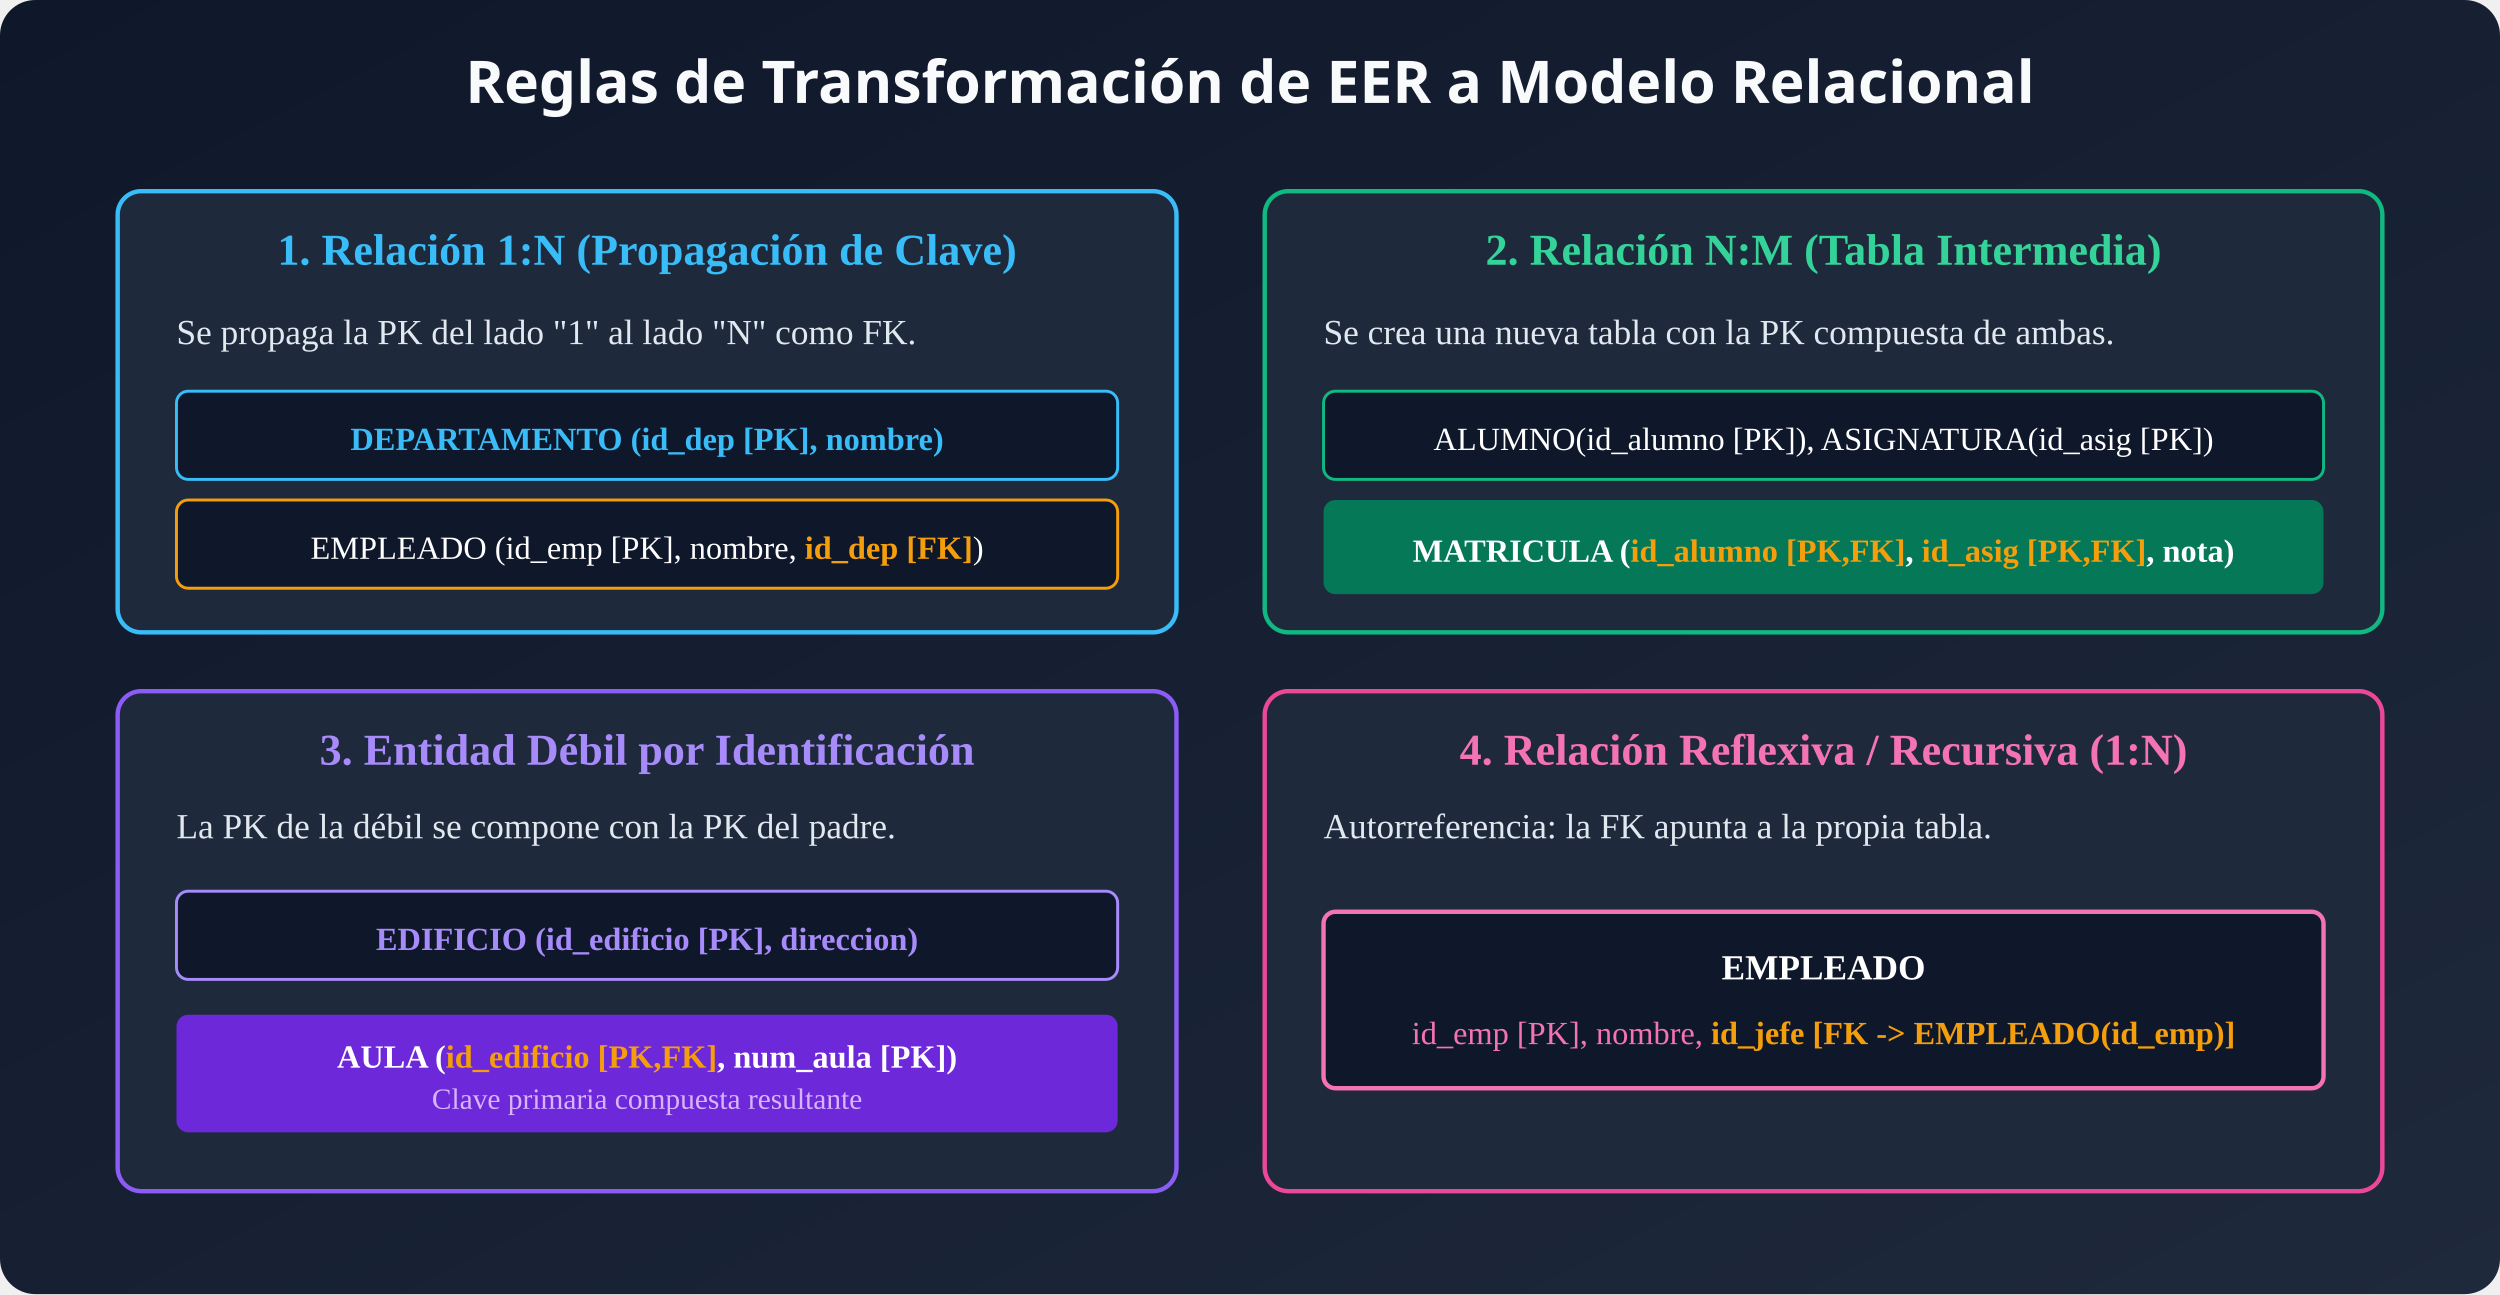
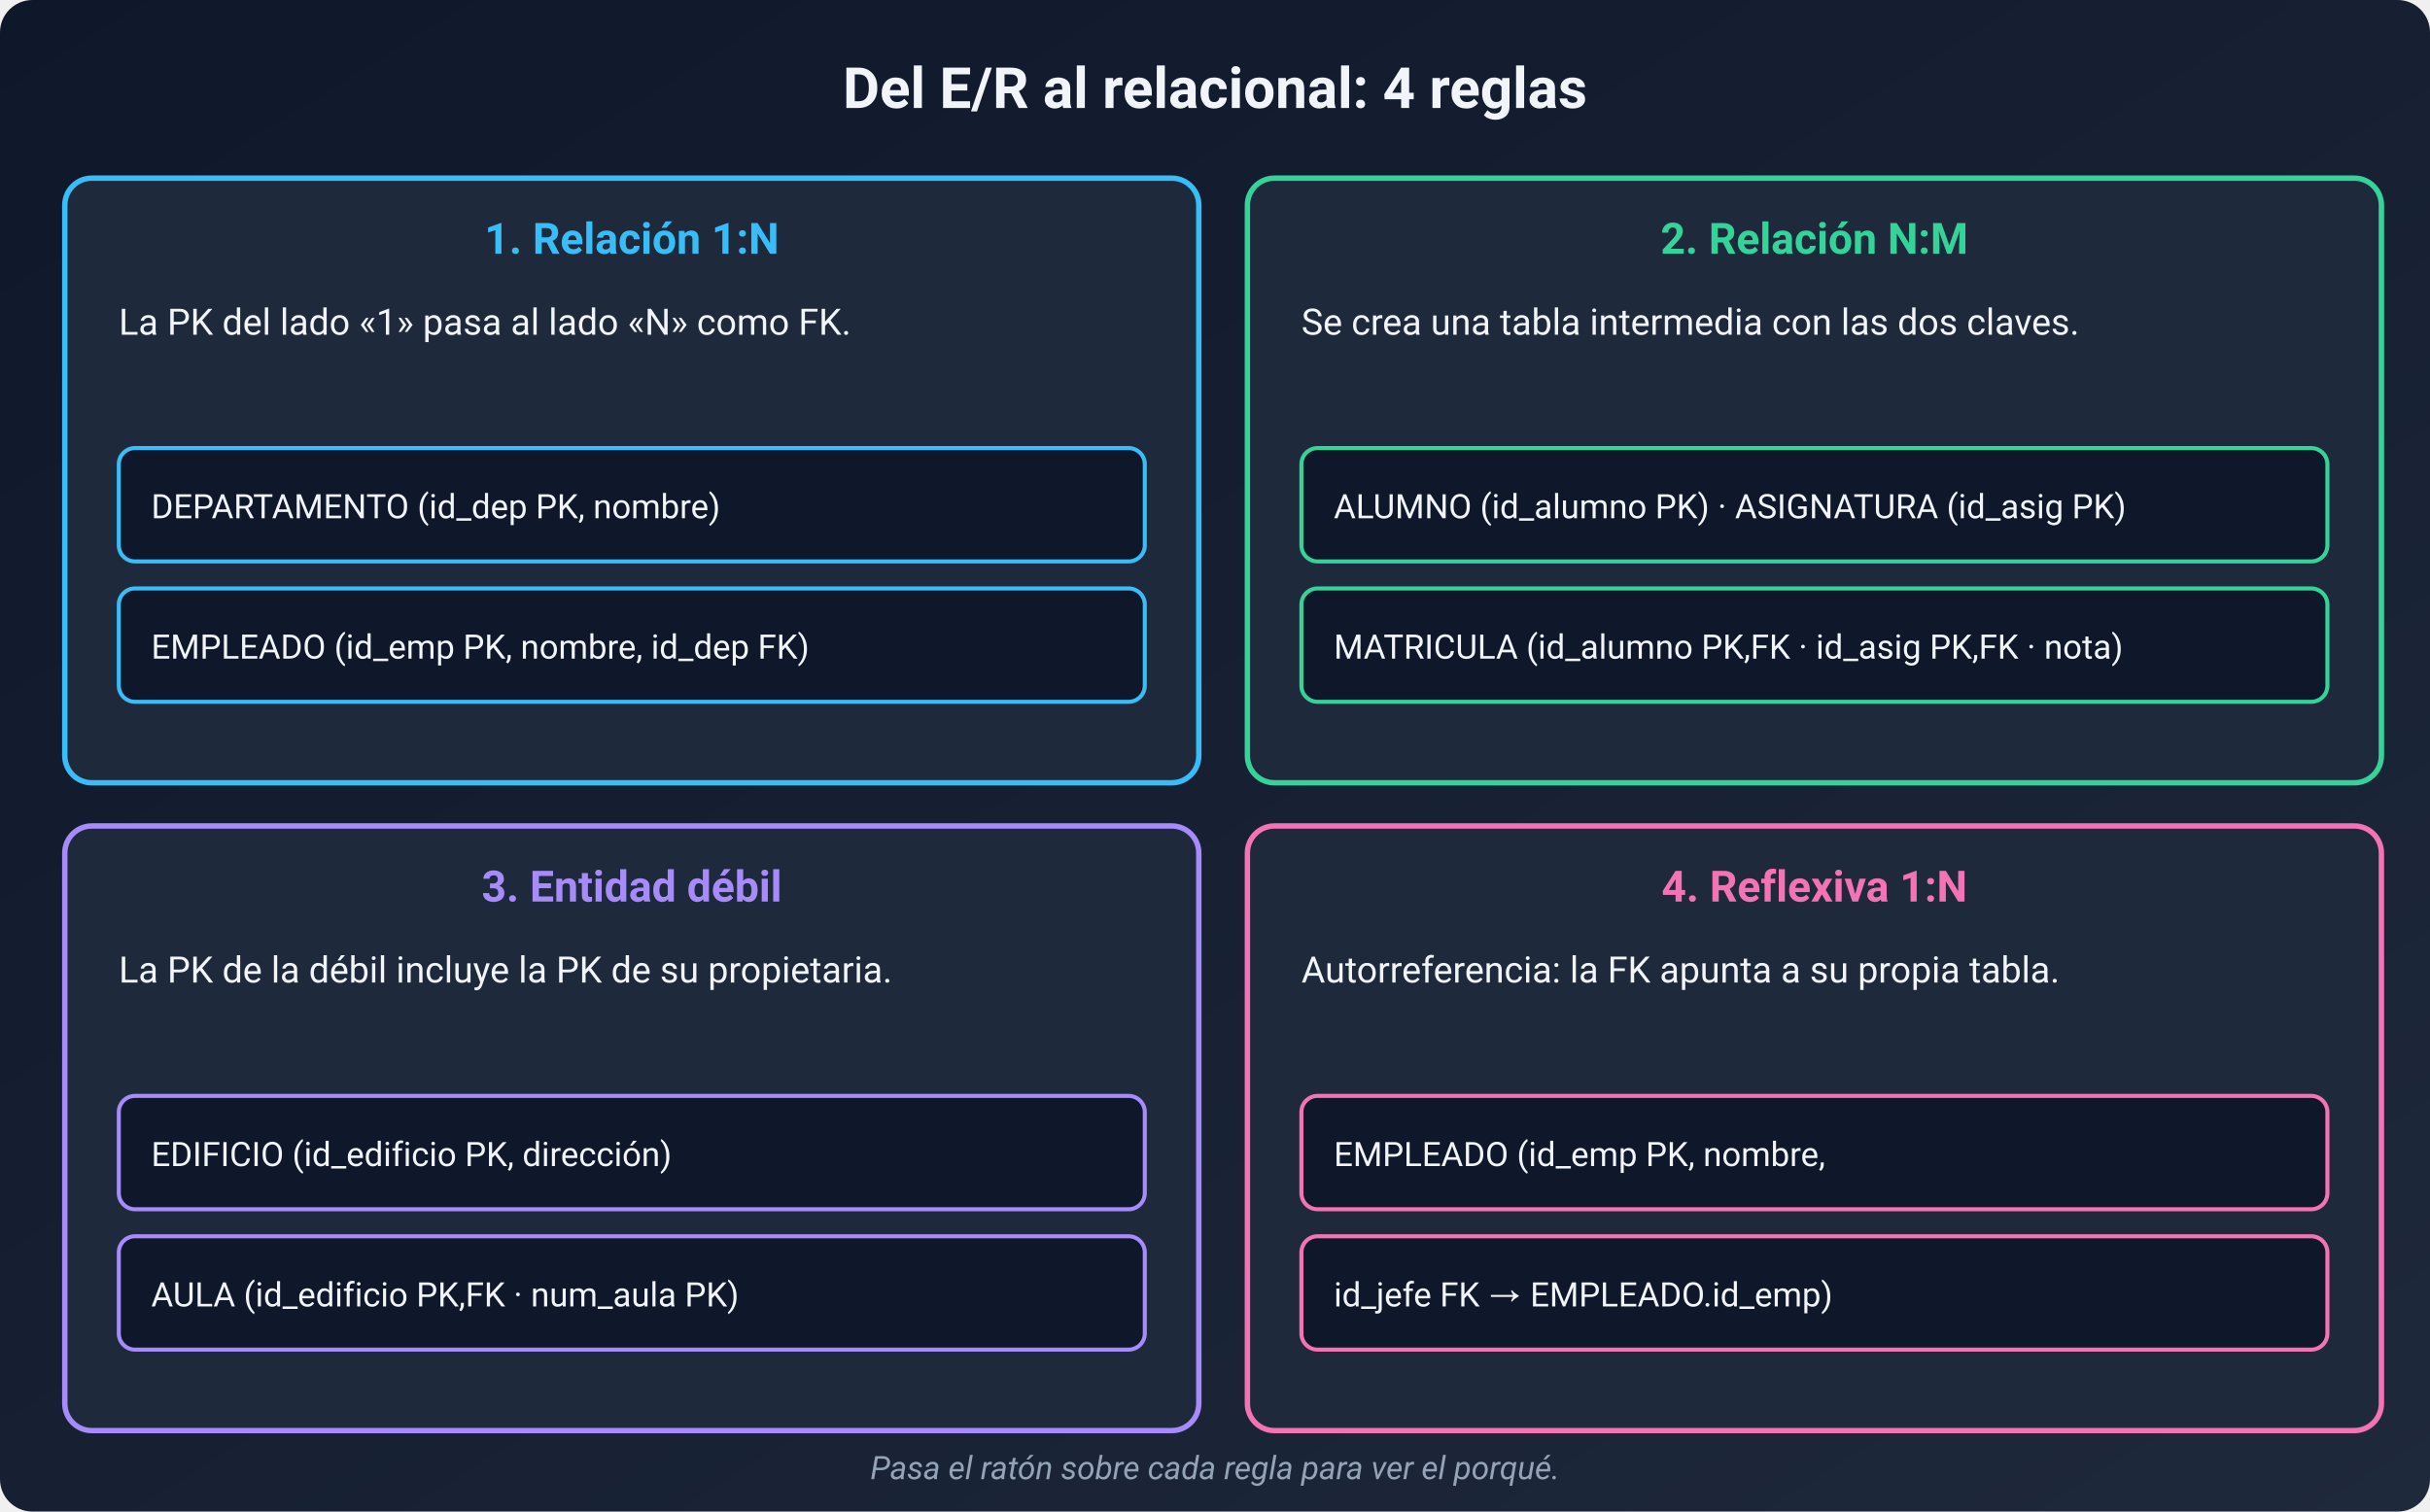
- <svg xmlns="http://www.w3.org/2000/svg" viewBox="0 0 850 440" width="100%" height="100%">
+ <svg xmlns="http://www.w3.org/2000/svg" viewBox="0 0 900 560" width="900" height="560" role="img" aria-labelledby="t d" font-family="system-ui, -apple-system, &quot;Segoe UI&quot;, Roboto, Helvetica, Arial, sans-serif">
  <defs>
-     <linearGradient id="bgTrans" x1="0%" y1="0%" x2="100%" y2="100%">
-       <stop offset="0%" stop-color="#0f172a" />
-       <stop offset="100%" stop-color="#1e293b" />
+     <linearGradient id="bg" x1="0" y1="0" x2="1" y2="1">
+       <stop offset="0" stop-color="#0f172a" />
+       <stop offset="1" stop-color="#1e293b" />
    </linearGradient>
  </defs>
-   <rect width="850" height="440" rx="12" fill="url(#bgTrans)" />
-   <text x="425" y="35" text-anchor="middle" fill="#f8fafc" font-family="system-ui, sans-serif" font-size="20" font-weight="bold">Reglas de Transformación de EER a Modelo Relacional</text>
-   <g transform="translate(40, 65)">
-     <rect width="360" height="150" rx="8" fill="#1e293b" stroke="#38bdf8" stroke-width="1.5" />
-     <text x="180" y="25" text-anchor="middle" fill="#38bdf8" font-size="15" font-weight="bold">1. Relación 1:N (Propagación de Clave)</text>
-     <text x="20" y="52" fill="#e2e8f0" font-size="12">Se propaga la PK del lado "1" al lado "N" como FK.</text>
-     <rect x="20" y="68" width="320" height="30" rx="4" fill="#0f172a" stroke="#38bdf8" stroke-width="1" />
-     <text x="180" y="88" text-anchor="middle" fill="#38bdf8" font-size="11" font-weight="bold">DEPARTAMENTO (id_dep [PK], nombre)</text>
-     <rect x="20" y="105" width="320" height="30" rx="4" fill="#0f172a" stroke="#f59e0b" stroke-width="1" />
-     <text x="180" y="125" text-anchor="middle" fill="#fff" font-size="11">EMPLEADO (id_emp [PK], nombre, <tspan fill="#f59e0b" font-weight="bold">id_dep [FK]</tspan>)</text>
+   <style>.hot{cursor:pointer;transition:filter .15s}.hot:hover,.hot:focus,.hot.on{filter:brightness(1.35) drop-shadow(0 0 6px rgba(255,255,255,.35));outline:none}</style>
+   <rect width="900" height="560" rx="12" fill="url(#bg)" />
+   <text x="450.0" y="40.0" font-size="21" fill="#f1f5f9" text-anchor="middle" font-weight="700">Del E/R al relacional: 4 reglas</text>
+   <g class="hot" tabindex="0" data-tip="No se crea tabla nueva: la FK viaja al lado N.">
+     <rect x="24.0" y="66.0" width="420.0" height="224.0" rx="10" fill="#1e293b" stroke="#38bdf8" stroke-width="2" />
+     <text x="234.0" y="94.0" font-size="16" fill="#38bdf8" text-anchor="middle" font-weight="700">1. Relación 1:N</text>
+     <text x="44.0" y="124.0" font-size="13.5" fill="#f1f5f9" text-anchor="start">La PK del lado «1» pasa al lado «N» como FK.</text>
+     <rect x="44.0" y="166.0" width="380.0" height="42.0" rx="6" fill="#0f172a" stroke="#38bdf8" stroke-width="1.5" />
+     <text x="56.0" y="192.0" font-size="12.5" fill="#f1f5f9" text-anchor="start">DEPARTAMENTO (id_dep PK, nombre)</text>
+     <rect x="44.0" y="218.0" width="380.0" height="42.0" rx="6" fill="#0f172a" stroke="#38bdf8" stroke-width="1.5" />
+     <text x="56.0" y="244.0" font-size="12.5" fill="#f1f5f9" text-anchor="start">EMPLEADO (id_emp PK, nombre, id_dep FK)</text>
  </g>
-   <g transform="translate(430, 65)">
-     <rect width="380" height="150" rx="8" fill="#1e293b" stroke="#10b981" stroke-width="1.5" />
-     <text x="190" y="25" text-anchor="middle" fill="#34d399" font-size="15" font-weight="bold">2. Relación N:M (Tabla Intermedia)</text>
-     <text x="20" y="52" fill="#e2e8f0" font-size="12">Se crea una nueva tabla con la PK compuesta de ambas.</text>
-     <rect x="20" y="68" width="340" height="30" rx="4" fill="#0f172a" stroke="#10b981" stroke-width="1" />
-     <text x="190" y="88" text-anchor="middle" fill="#fff" font-size="11">ALUMNO(id_alumno [PK]), ASIGNATURA(id_asig [PK])</text>
-     <rect x="20" y="105" width="340" height="32" rx="4" fill="#047857" />
-     <text x="190" y="126" text-anchor="middle" fill="#fff" font-size="11" font-weight="bold">MATRICULA (<tspan fill="#f59e0b">id_alumno [PK,FK]</tspan>, <tspan fill="#f59e0b">id_asig [PK,FK]</tspan>, nota)</text>
+   <g class="hot" tabindex="0" data-tip="La PK de la tabla nueva es compuesta; los atributos de la relación (nota) van aquí.">
+     <rect x="462.0" y="66.0" width="420.0" height="224.0" rx="10" fill="#1e293b" stroke="#34d399" stroke-width="2" />
+     <text x="672.0" y="94.0" font-size="16" fill="#34d399" text-anchor="middle" font-weight="700">2. Relación N:M</text>
+     <text x="482.0" y="124.0" font-size="13.5" fill="#f1f5f9" text-anchor="start">Se crea una tabla intermedia con las dos claves.</text>
+     <rect x="482.0" y="166.0" width="380.0" height="42.0" rx="6" fill="#0f172a" stroke="#34d399" stroke-width="1.5" />
+     <text x="494.0" y="192.0" font-size="12.5" fill="#f1f5f9" text-anchor="start">ALUMNO (id_alumno PK) · ASIGNATURA (id_asig PK)</text>
+     <rect x="482.0" y="218.0" width="380.0" height="42.0" rx="6" fill="#0f172a" stroke="#34d399" stroke-width="1.5" />
+     <text x="494.0" y="244.0" font-size="12.5" fill="#f1f5f9" text-anchor="start">MATRICULA (id_alumno PK,FK · id_asig PK,FK · nota)</text>
  </g>
-   <g transform="translate(40, 235)">
-     <rect width="360" height="170" rx="8" fill="#1e293b" stroke="#8b5cf6" stroke-width="1.5" />
-     <text x="180" y="25" text-anchor="middle" fill="#a78bfa" font-size="15" font-weight="bold">3. Entidad Débil por Identificación</text>
-     <text x="20" y="50" fill="#e2e8f0" font-size="12">La PK de la débil se compone con la PK del padre.</text>
-     <rect x="20" y="68" width="320" height="30" rx="4" fill="#0f172a" stroke="#a78bfa" stroke-width="1" />
-     <text x="180" y="88" text-anchor="middle" fill="#a78bfa" font-size="11" font-weight="bold">EDIFICIO (id_edificio [PK], direccion)</text>
-     <rect x="20" y="110" width="320" height="40" rx="4" fill="#6d28d9" />
-     <text x="180" y="128" text-anchor="middle" fill="#fff" font-size="11" font-weight="bold">AULA (<tspan fill="#f59e0b">id_edificio [PK,FK]</tspan>, num_aula [PK])</text>
-     <text x="180" y="142" text-anchor="middle" fill="#d8b4fe" font-size="10">Clave primaria compuesta resultante</text>
+   <g class="hot" tabindex="0" data-tip="Sin edificio no hay aula: la FK forma parte de la PK.">
+     <rect x="24.0" y="306.0" width="420.0" height="224.0" rx="10" fill="#1e293b" stroke="#a78bfa" stroke-width="2" />
+     <text x="234.0" y="334.0" font-size="16" fill="#a78bfa" text-anchor="middle" font-weight="700">3. Entidad débil</text>
+     <text x="44.0" y="364.0" font-size="13.5" fill="#f1f5f9" text-anchor="start">La PK de la débil incluye la PK de su propietaria.</text>
+     <rect x="44.0" y="406.0" width="380.0" height="42.0" rx="6" fill="#0f172a" stroke="#a78bfa" stroke-width="1.5" />
+     <text x="56.0" y="432.0" font-size="12.5" fill="#f1f5f9" text-anchor="start">EDIFICIO (id_edificio PK, dirección)</text>
+     <rect x="44.0" y="458.0" width="380.0" height="42.0" rx="6" fill="#0f172a" stroke="#a78bfa" stroke-width="1.5" />
+     <text x="56.0" y="484.0" font-size="12.5" fill="#f1f5f9" text-anchor="start">AULA (id_edificio PK,FK · num_aula PK)</text>
  </g>
-   <g transform="translate(430, 235)">
-     <rect width="380" height="170" rx="8" fill="#1e293b" stroke="#ec4899" stroke-width="1.5" />
-     <text x="190" y="25" text-anchor="middle" fill="#f472b6" font-size="15" font-weight="bold">4. Relación Reflexiva / Recursiva (1:N)</text>
-     <text x="20" y="50" fill="#e2e8f0" font-size="12">Autorreferencia: la FK apunta a la propia tabla.</text>
-     <rect x="20" y="75" width="340" height="60" rx="4" fill="#0f172a" stroke="#f472b6" stroke-width="1.5" />
-     <text x="190" y="98" text-anchor="middle" fill="#fff" font-size="12" font-weight="bold">EMPLEADO</text>
-     <text x="190" y="120" text-anchor="middle" fill="#f472b6" font-size="11">id_emp [PK], nombre, <tspan fill="#f59e0b" font-weight="bold">id_jefe [FK -&gt; EMPLEADO(id_emp)]</tspan>
-     </text>
+   <g class="hot" tabindex="0" data-tip="El jefe de un empleado es otro empleado; la FK admite NULL para el director.">
+     <rect x="462.0" y="306.0" width="420.0" height="224.0" rx="10" fill="#1e293b" stroke="#f472b6" stroke-width="2" />
+     <text x="672.0" y="334.0" font-size="16" fill="#f472b6" text-anchor="middle" font-weight="700">4. Reflexiva 1:N</text>
+     <text x="482.0" y="364.0" font-size="13.5" fill="#f1f5f9" text-anchor="start">Autorreferencia: la FK apunta a su propia tabla.</text>
+     <rect x="482.0" y="406.0" width="380.0" height="42.0" rx="6" fill="#0f172a" stroke="#f472b6" stroke-width="1.5" />
+     <text x="494.0" y="432.0" font-size="12.5" fill="#f1f5f9" text-anchor="start">EMPLEADO (id_emp PK, nombre,</text>
+     <rect x="482.0" y="458.0" width="380.0" height="42.0" rx="6" fill="#0f172a" stroke="#f472b6" stroke-width="1.5" />
+     <text x="494.0" y="484.0" font-size="12.5" fill="#f1f5f9" text-anchor="start">id_jefe FK → EMPLEADO.id_emp)</text>
  </g>
+   <text x="450.0" y="548.0" font-size="12" fill="#94a3b8" text-anchor="middle" font-style="italic">Pasa el ratón sobre cada regla para ver el porqué.</text>
</svg>
